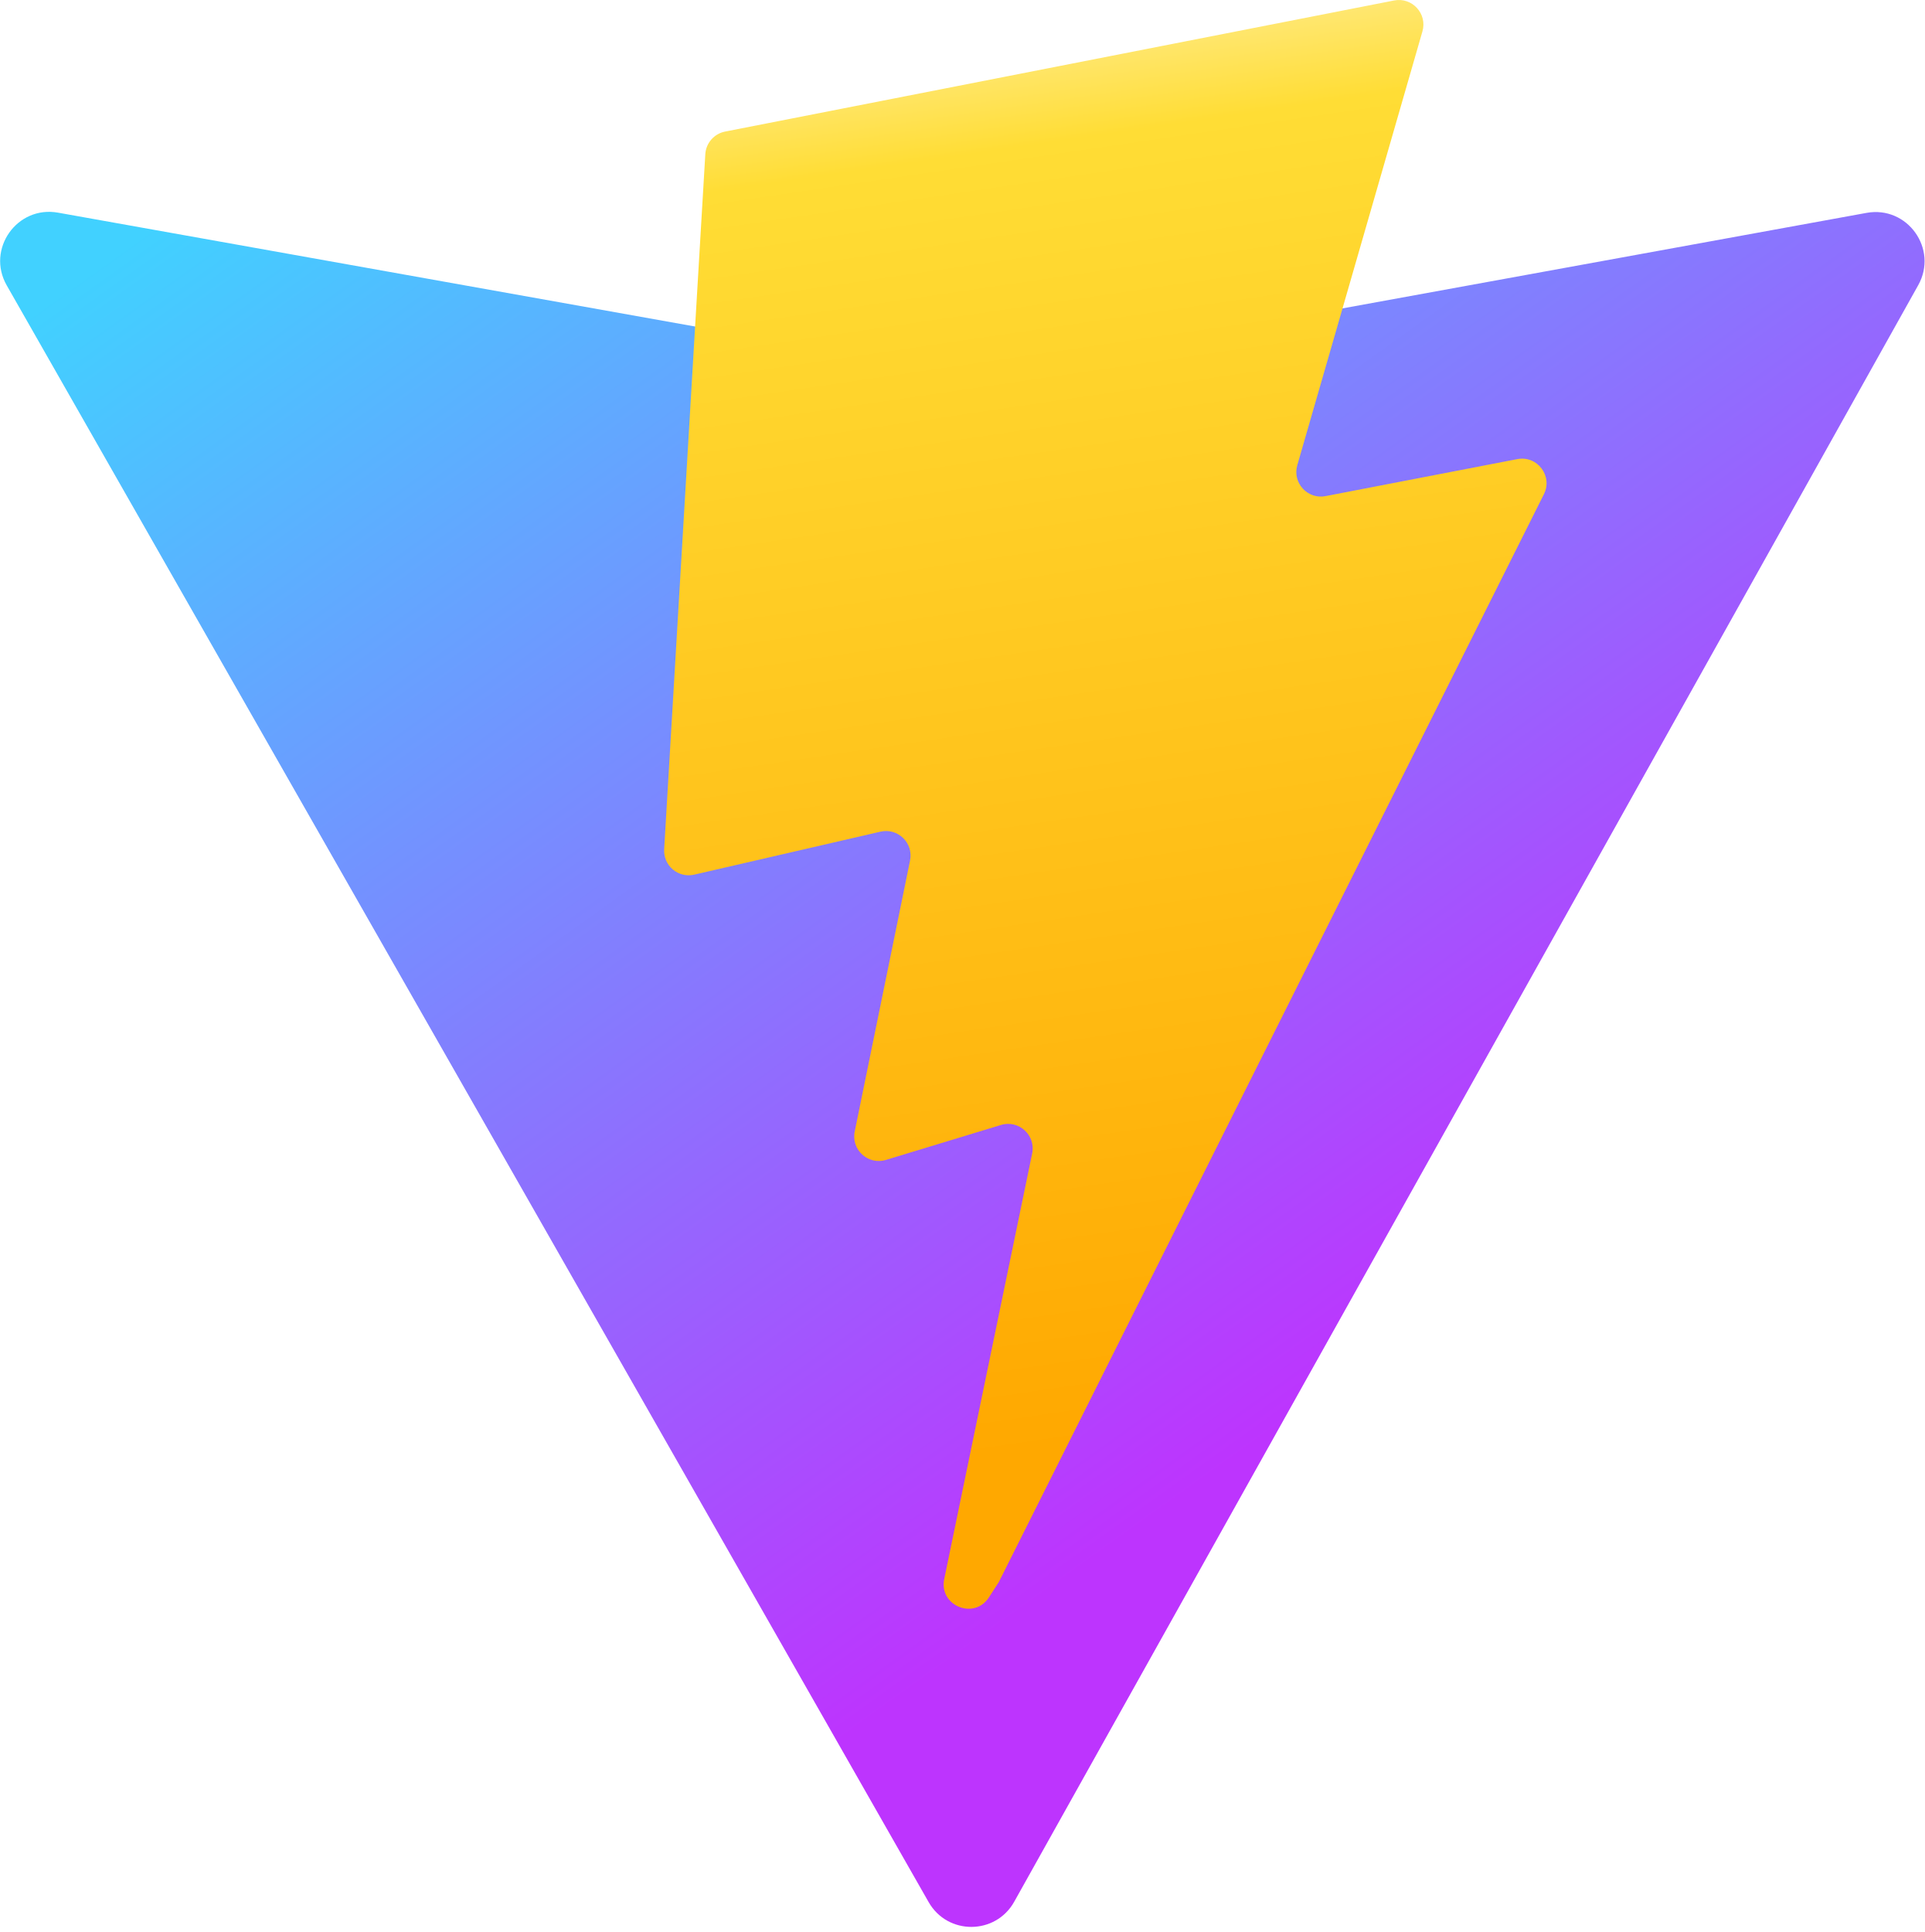
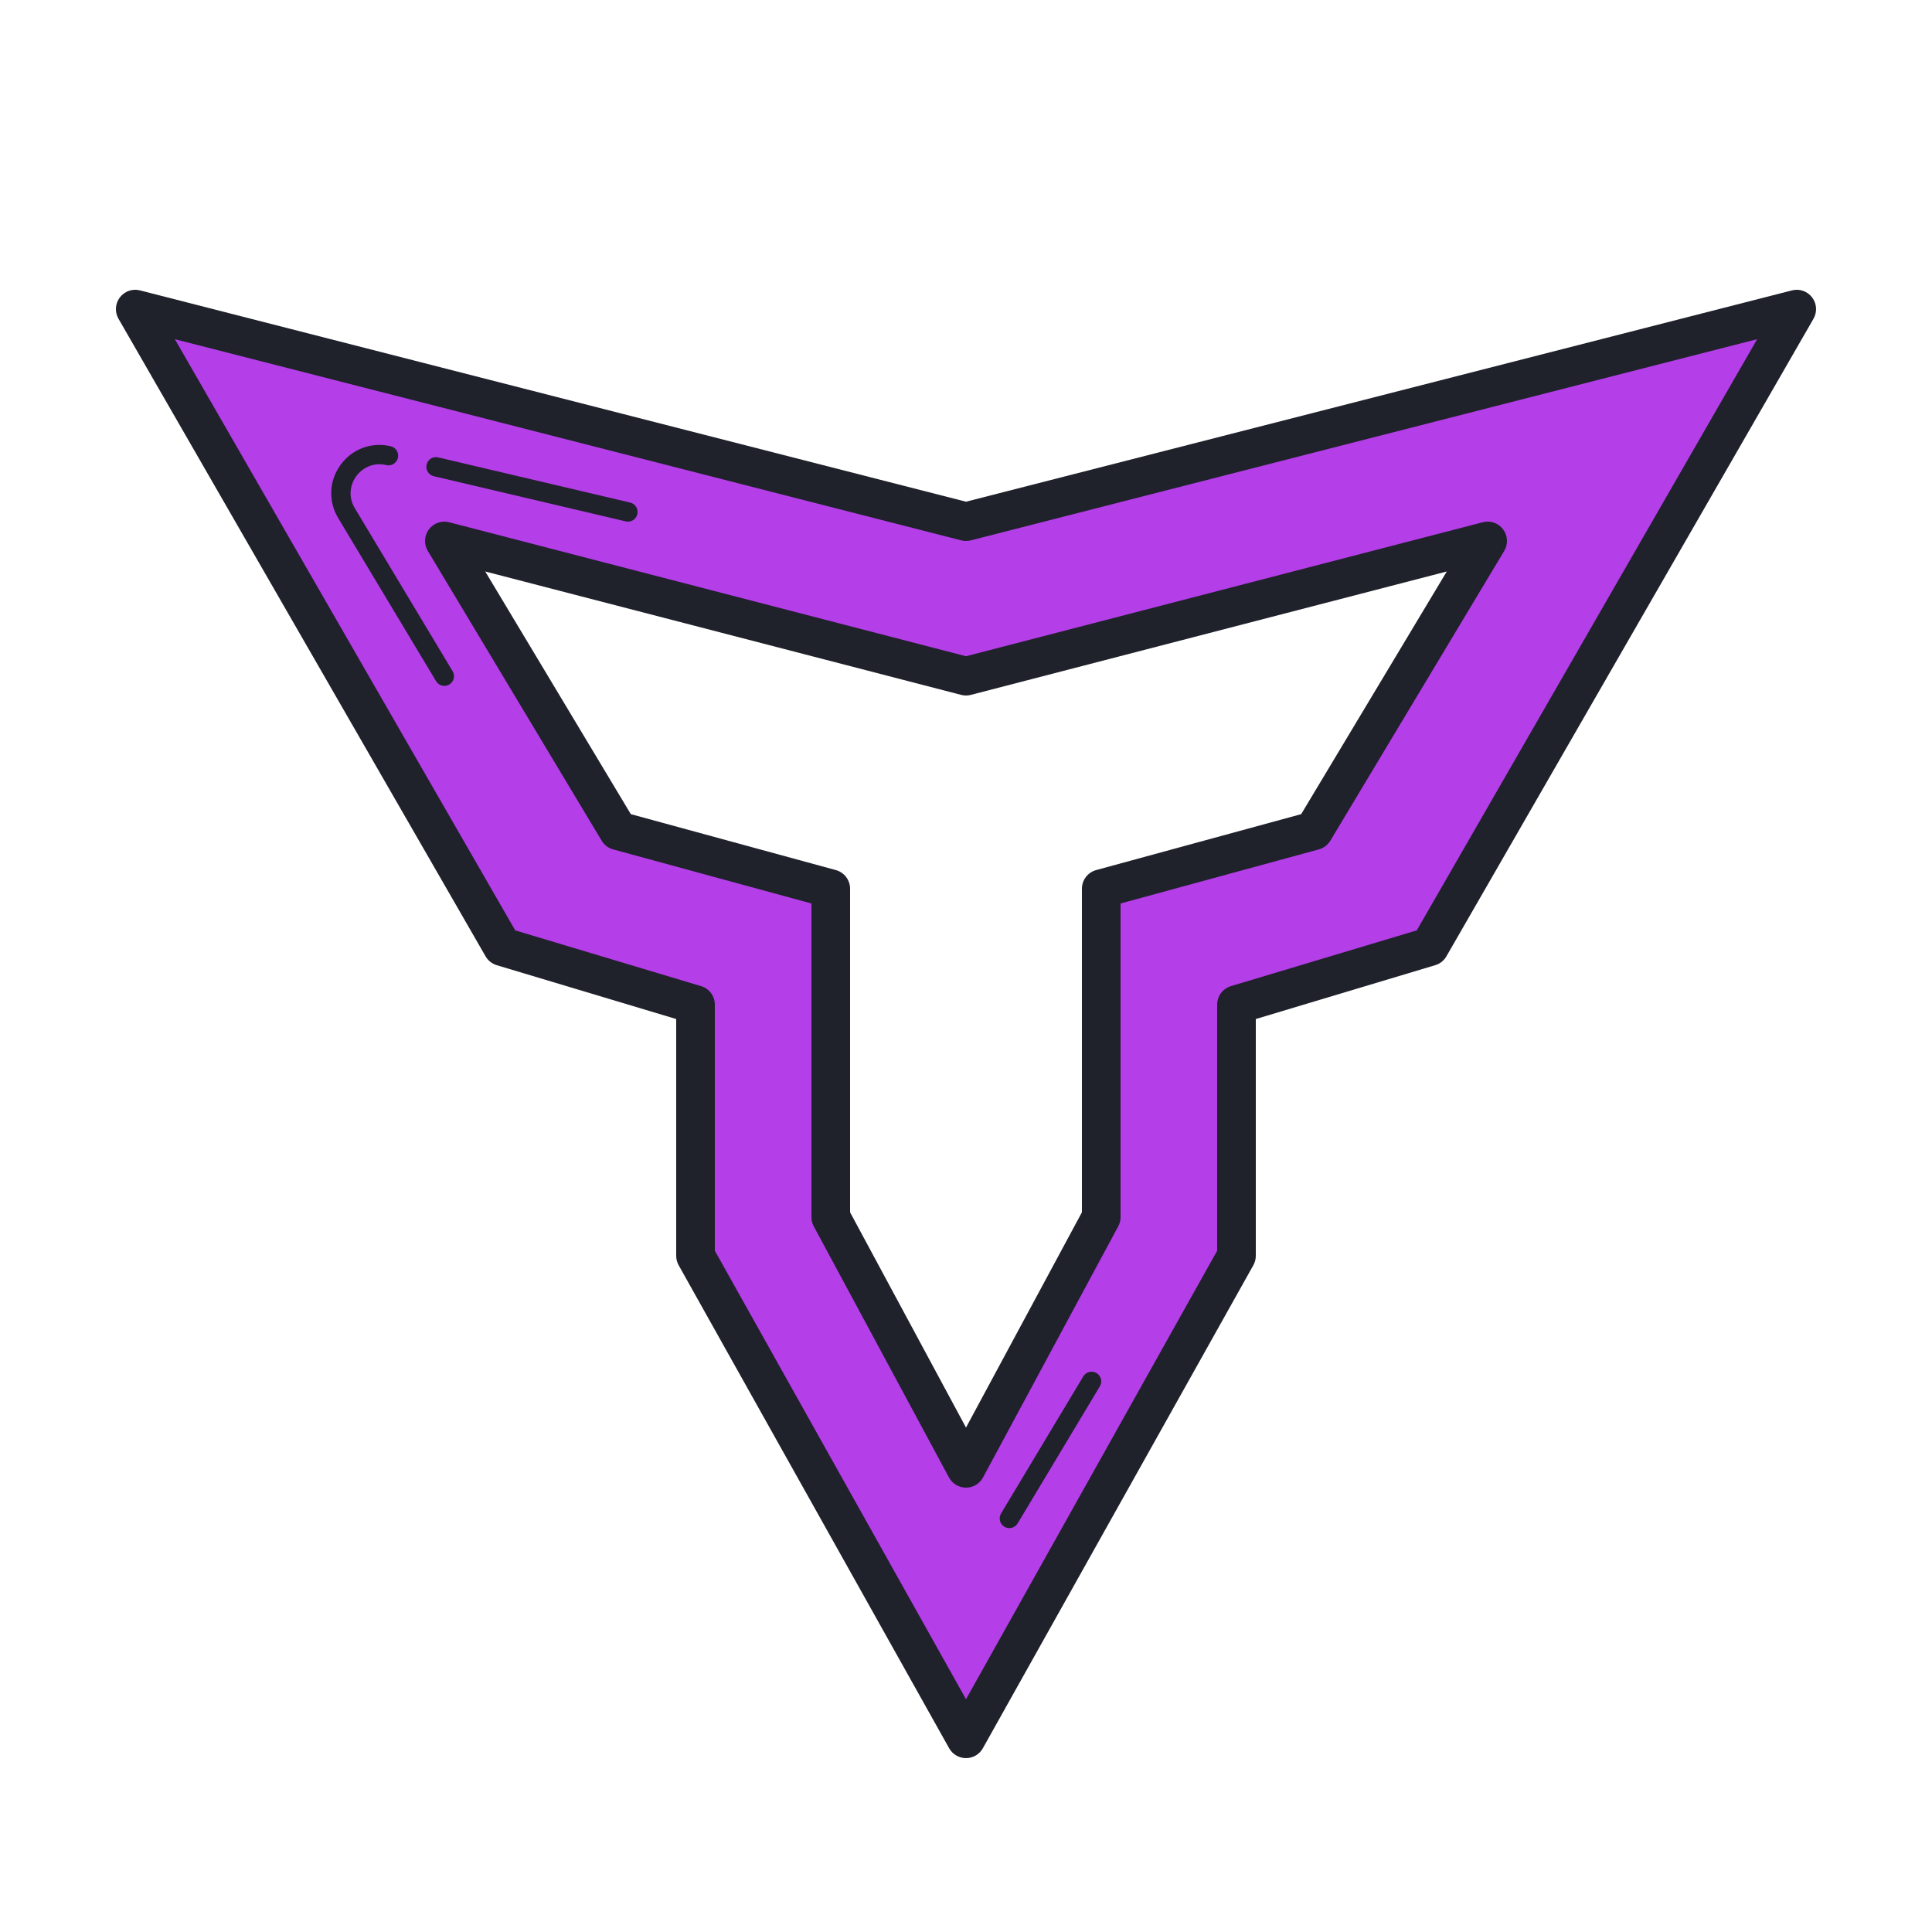
- <svg xmlns="http://www.w3.org/2000/svg" aria-hidden="true" role="img" class="iconify iconify--logos" width="31.88" height="32" preserveAspectRatio="xMidYMid meet" viewBox="0 0 256 257">
-   <defs>
-     <linearGradient id="IconifyId1813088fe1fbc01fb466" x1="-.828%" x2="57.636%" y1="7.652%" y2="78.411%">
-       <stop offset="0%" stop-color="#41D1FF" />
-       <stop offset="100%" stop-color="#BD34FE" />
-     </linearGradient>
-     <linearGradient id="IconifyId1813088fe1fbc01fb467" x1="43.376%" x2="50.316%" y1="2.242%" y2="89.03%">
-       <stop offset="0%" stop-color="#FFEA83" />
-       <stop offset="8.333%" stop-color="#FFDD35" />
-       <stop offset="100%" stop-color="#FFA800" />
-     </linearGradient>
-   </defs>
-   <path fill="url(#IconifyId1813088fe1fbc01fb466)" d="M255.153 37.938L134.897 252.976c-2.483 4.44-8.862 4.466-11.382.048L.875 37.958c-2.746-4.814 1.371-10.646 6.827-9.67l120.385 21.517a6.537 6.537 0 0 0 2.322-.004l117.867-21.483c5.438-.991 9.574 4.796 6.877 9.62Z" />
-   <path fill="url(#IconifyId1813088fe1fbc01fb467)" d="M185.432.063L96.44 17.501a3.268 3.268 0 0 0-2.634 3.014l-5.474 92.456a3.268 3.268 0 0 0 3.997 3.378l24.777-5.718c2.318-.535 4.413 1.507 3.936 3.838l-7.361 36.047c-.495 2.426 1.782 4.5 4.151 3.78l15.304-4.649c2.372-.72 4.652 1.36 4.15 3.788l-11.698 56.621c-.732 3.542 3.979 5.473 5.943 2.437l1.313-2.028l72.516-144.72c1.215-2.423-.88-5.186-3.54-4.672l-25.505 4.922c-2.396.462-4.435-1.77-3.759-4.114l16.646-57.705c.677-2.35-1.37-4.583-3.769-4.113Z" />
+ <svg xmlns="http://www.w3.org/2000/svg" x="0px" y="0px" width="100" height="100" viewBox="0,0,256,256">
+   <g fill="none" fill-rule="nonzero" stroke="none" stroke-width="1" stroke-linecap="butt" stroke-linejoin="miter" stroke-miterlimit="10" stroke-dasharray="" stroke-dashoffset="0" font-family="none" font-weight="none" font-size="none" text-anchor="none" style="mix-blend-mode: normal">
+     <g transform="scale(2.56,2.56)">
+       <path d="M92.787,16l-42.787,10.999l-43,-10.999l19,33l10,2.736v13.264l14,24.34l14,-24.34l-0.128,-13.264l10.128,-2.736zM57,46.128v16.468l-7.107,12.766l-6.893,-12.362v-17l-11,-3l-8.5,-14.489l26.5,6.383l27,-6.894l-9,15z" fill="#b43ee8" />
+       <path d="M50,91c-0.362,0 -0.696,-0.195 -0.873,-0.512l-14,-25c-0.083,-0.149 -0.127,-0.317 -0.127,-0.488v-12.256l-9.287,-2.786c-0.245,-0.073 -0.452,-0.237 -0.58,-0.459l-19,-33c-0.201,-0.349 -0.173,-0.783 0.07,-1.104c0.244,-0.321 0.655,-0.466 1.044,-0.364l42.753,10.937l42.752,-10.937c0.39,-0.102 0.801,0.043 1.044,0.364c0.243,0.32 0.271,0.755 0.07,1.104l-19,33c-0.127,0.222 -0.335,0.386 -0.58,0.459l-9.286,2.786v12.256c0,0.171 -0.044,0.339 -0.127,0.488l-14,25c-0.177,0.317 -0.511,0.512 -0.873,0.512zM37,64.739l13,23.214l13,-23.214v-12.739c0,-0.441 0.29,-0.831 0.713,-0.958l9.619,-2.886l17.618,-30.6l-40.702,10.413c-0.163,0.041 -0.333,0.041 -0.496,0l-40.702,-10.412l17.618,30.6l9.619,2.886c0.423,0.126 0.713,0.516 0.713,0.957z" fill="#1f212b" />
+       <path d="M50,77c-0.368,0 -0.706,-0.202 -0.88,-0.526l-7,-13c-0.079,-0.146 -0.12,-0.309 -0.12,-0.474v-16.236l-10.263,-2.799c-0.249,-0.068 -0.461,-0.229 -0.594,-0.45l-9,-15c-0.209,-0.349 -0.187,-0.788 0.057,-1.113c0.243,-0.326 0.657,-0.473 1.052,-0.369l26.748,6.934l26.749,-6.935c0.393,-0.104 0.809,0.043 1.052,0.369c0.243,0.325 0.266,0.765 0.057,1.113l-9,15c-0.133,0.221 -0.346,0.382 -0.594,0.45l-10.264,2.8v16.236c0,0.165 -0.041,0.328 -0.12,0.474l-7,13c-0.174,0.324 -0.512,0.526 -0.88,0.526zM44,62.748l6,11.143l6,-11.143v-16.748c0,-0.451 0.302,-0.846 0.737,-0.965l10.612,-2.895l7.536,-12.56l-24.634,6.387c-0.165,0.043 -0.337,0.043 -0.502,0l-24.634,-6.387l7.536,12.56l10.612,2.895c0.435,0.119 0.737,0.514 0.737,0.965z" fill="#1f212b" />
+       <path d="M32.5,27c-0.038,0 -0.077,-0.004 -0.115,-0.014l-9.931,-2.337c-0.269,-0.062 -0.435,-0.332 -0.372,-0.601c0.063,-0.27 0.333,-0.441 0.602,-0.372l9.931,2.337c0.269,0.062 0.435,0.332 0.372,0.601c-0.054,0.231 -0.26,0.386 -0.487,0.386z" fill="#1f212b" />
+       <path d="M23,35.5c-0.17,0 -0.335,-0.087 -0.429,-0.243l-5.064,-8.439c-0.526,-0.877 -0.478,-1.935 0.125,-2.761c0.603,-0.824 1.595,-1.193 2.592,-0.958c0.269,0.062 0.435,0.332 0.372,0.601c-0.063,0.269 -0.335,0.438 -0.602,0.372c-0.71,-0.17 -1.271,0.187 -1.555,0.575c-0.284,0.388 -0.453,1.027 -0.075,1.657l5.064,8.439c0.142,0.236 0.065,0.544 -0.171,0.686c-0.08,0.049 -0.169,0.071 -0.257,0.071z" fill="#1f212b" />
+       <path d="M52.243,79.094c-0.087,0 -0.176,-0.022 -0.257,-0.071c-0.237,-0.142 -0.313,-0.449 -0.171,-0.686l4.256,-7.094c0.142,-0.236 0.449,-0.316 0.686,-0.172c0.237,0.142 0.313,0.449 0.171,0.686l-4.256,7.094c-0.093,0.156 -0.259,0.243 -0.429,0.243z" fill="#1f212b" />
+     </g>
+   </g>
</svg>
